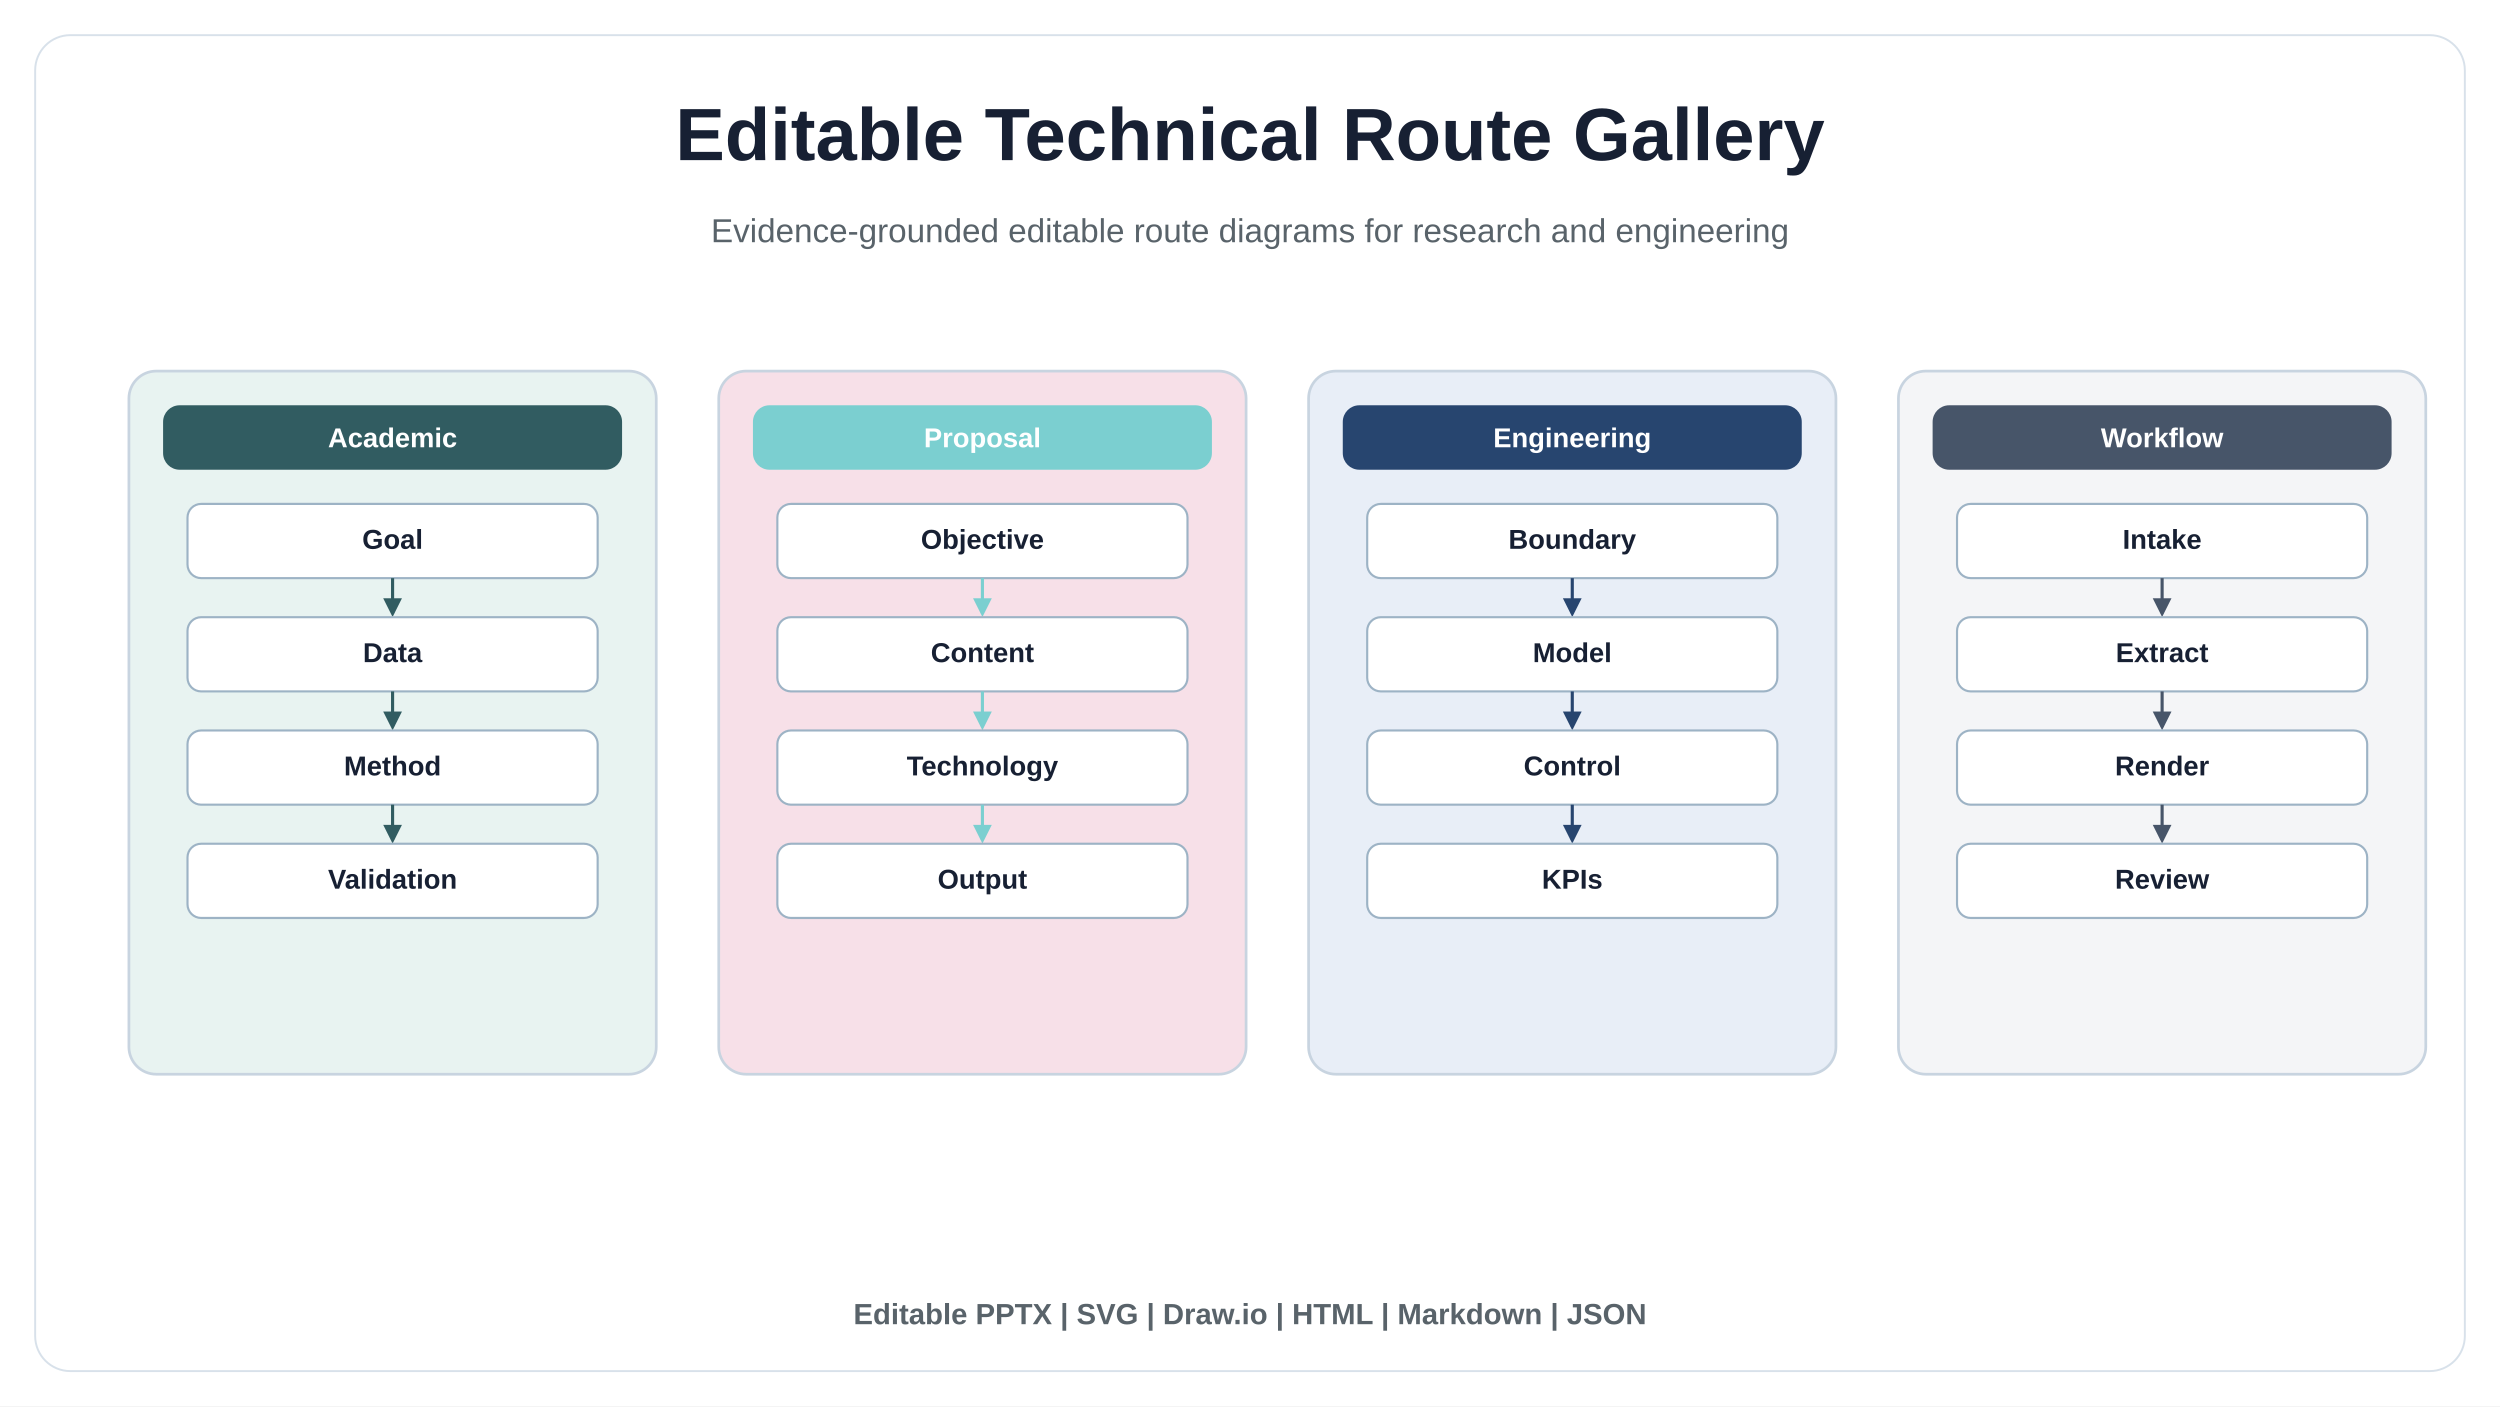
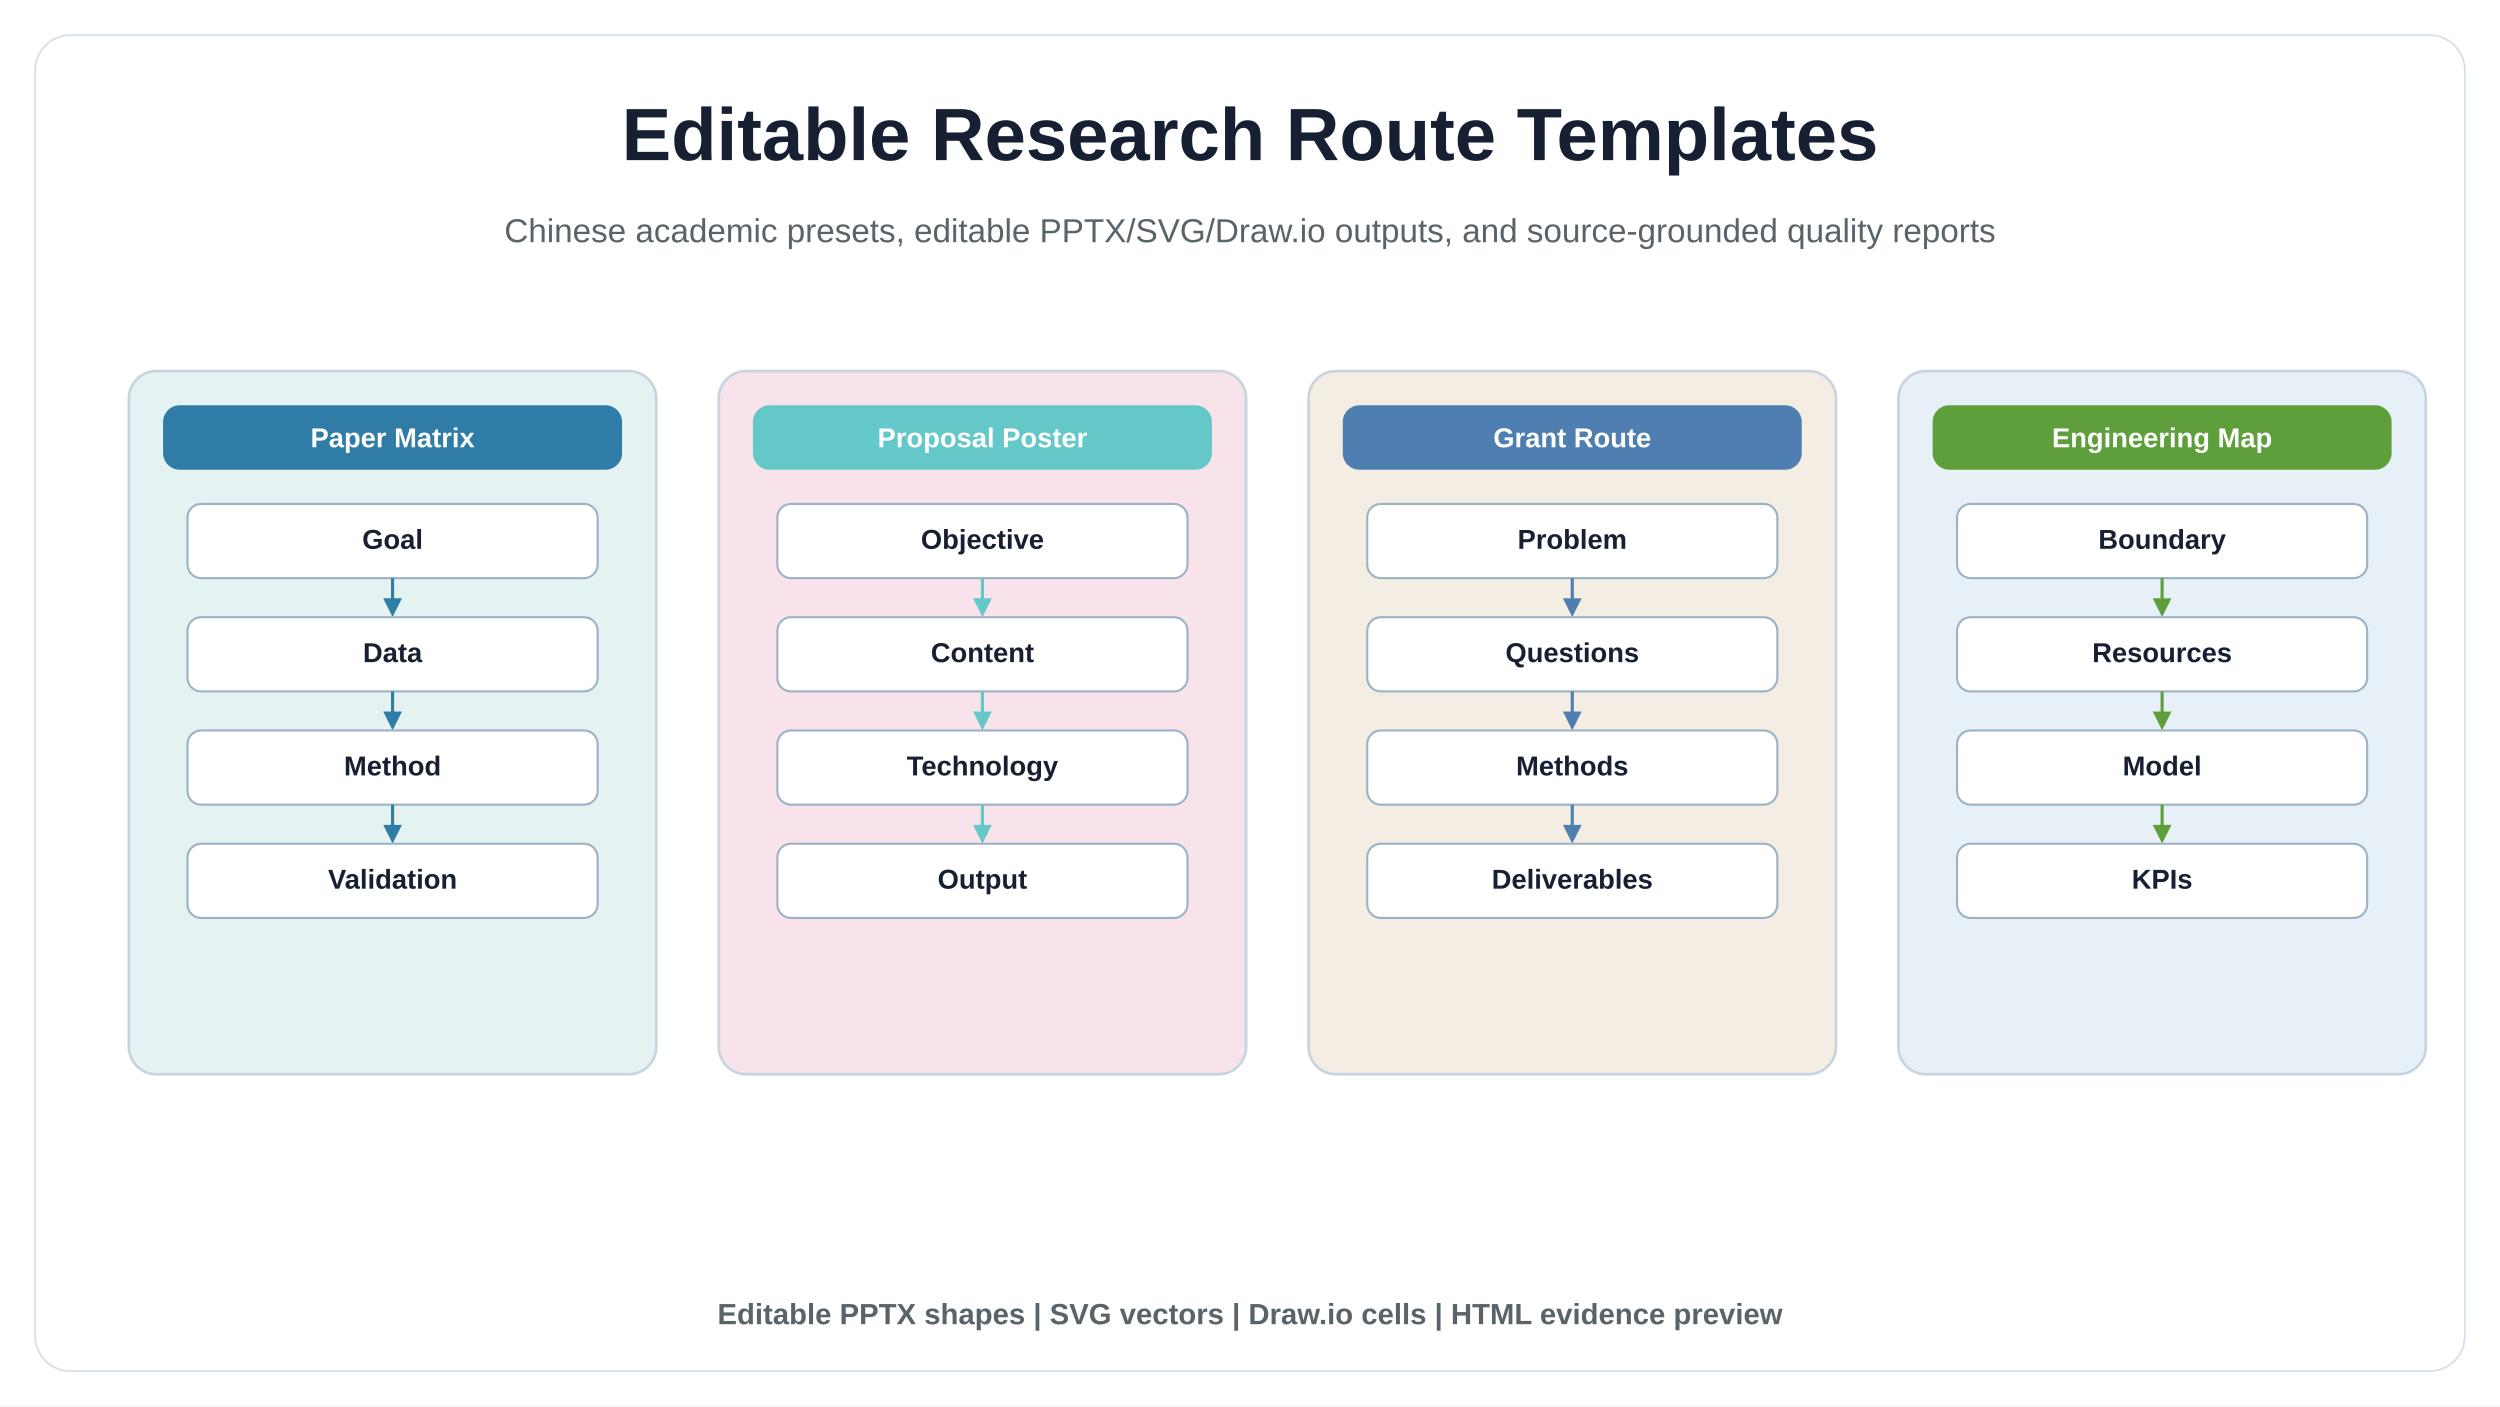
<svg xmlns="http://www.w3.org/2000/svg" width="1280" height="720" viewBox="0 0 1280 720">
  <rect width="100%" height="100%" fill="#FFFFFF" />
  <rect x="18" y="18" width="1244" height="684" rx="18" fill="#FFFFFF" stroke="#D8E1EA" stroke-width="1" />
-   <text x="640" y="82" text-anchor="middle" font-family="Arial, Helvetica, sans-serif" font-size="38" font-weight="700" fill="#172033">Editable Technical Route Gallery</text>
-   <text x="640" y="124" text-anchor="middle" font-family="Arial, Helvetica, sans-serif" font-size="17" font-weight="400" fill="#59636A">Evidence-grounded editable route diagrams for research and engineering</text>
-   <rect x="66" y="190" width="270" height="360" rx="14" fill="#E8F3F1" stroke="#C8D4E0" stroke-width="1.4" />
-   <rect x="84" y="208" width="234" height="32" rx="8" fill="#315C61" stroke="#315C61" stroke-width="1" />
-   <text x="201.0" y="229" text-anchor="middle" font-family="Arial, Helvetica, sans-serif" font-size="14" font-weight="700" fill="#FFFFFF">Academic</text>
+   <text x="640" y="82" text-anchor="middle" font-family="Arial, Helvetica, sans-serif" font-size="38" font-weight="700" fill="#172033">Editable Research Route Templates</text>
+   <text x="640" y="124" text-anchor="middle" font-family="Arial, Helvetica, sans-serif" font-size="17" font-weight="400" fill="#59636A">Chinese academic presets, editable PPTX/SVG/Draw.io outputs, and source-grounded quality reports</text>
+   <rect x="66" y="190" width="270" height="360" rx="14" fill="#E4F3F1" stroke="#C8D4E0" stroke-width="1.4" />
+   <rect x="84" y="208" width="234" height="32" rx="8" fill="#2F7CA6" stroke="#2F7CA6" stroke-width="1" />
+   <text x="201.0" y="229" text-anchor="middle" font-family="Arial, Helvetica, sans-serif" font-size="14" font-weight="700" fill="#FFFFFF">Paper Matrix</text>
  <rect x="96" y="258" width="210" height="38" rx="7" fill="#FFFFFF" stroke="#9DB3C5" stroke-width="1.1" />
  <text x="201.0" y="281.0" text-anchor="middle" font-family="Arial, Helvetica, sans-serif" font-size="14" font-weight="600" fill="#172033">Goal</text>
-   <path d="M 201.0 296 L 201.0 314" stroke="#315C61" stroke-width="1.6" marker-end="url(#arrow0)" />
+   <path d="M 201.0 296 L 201.0 314" stroke="#2F7CA6" stroke-width="1.6" marker-end="url(#arrow0)" />
  <rect x="96" y="316" width="210" height="38" rx="7" fill="#FFFFFF" stroke="#9DB3C5" stroke-width="1.1" />
  <text x="201.0" y="339.0" text-anchor="middle" font-family="Arial, Helvetica, sans-serif" font-size="14" font-weight="600" fill="#172033">Data</text>
-   <path d="M 201.0 354 L 201.0 372" stroke="#315C61" stroke-width="1.6" marker-end="url(#arrow0)" />
+   <path d="M 201.0 354 L 201.0 372" stroke="#2F7CA6" stroke-width="1.6" marker-end="url(#arrow0)" />
  <rect x="96" y="374" width="210" height="38" rx="7" fill="#FFFFFF" stroke="#9DB3C5" stroke-width="1.1" />
  <text x="201.0" y="397.0" text-anchor="middle" font-family="Arial, Helvetica, sans-serif" font-size="14" font-weight="600" fill="#172033">Method</text>
-   <path d="M 201.0 412 L 201.0 430" stroke="#315C61" stroke-width="1.6" marker-end="url(#arrow0)" />
+   <path d="M 201.0 412 L 201.0 430" stroke="#2F7CA6" stroke-width="1.6" marker-end="url(#arrow0)" />
  <rect x="96" y="432" width="210" height="38" rx="7" fill="#FFFFFF" stroke="#9DB3C5" stroke-width="1.1" />
  <text x="201.0" y="455.0" text-anchor="middle" font-family="Arial, Helvetica, sans-serif" font-size="14" font-weight="600" fill="#172033">Validation</text>
  <defs>
    <marker id="arrow0" viewBox="0 0 10 10" refX="8" refY="5" markerWidth="6" markerHeight="6" orient="auto">
-       <path d="M 0 0 L 10 5 L 0 10 z" fill="#315C61" />
+       <path d="M 0 0 L 10 5 L 0 10 z" fill="#2F7CA6" />
    </marker>
  </defs>
-   <rect x="368" y="190" width="270" height="360" rx="14" fill="#F7E0E8" stroke="#C8D4E0" stroke-width="1.4" />
-   <rect x="386" y="208" width="234" height="32" rx="8" fill="#7BCFD0" stroke="#7BCFD0" stroke-width="1" />
-   <text x="503.0" y="229" text-anchor="middle" font-family="Arial, Helvetica, sans-serif" font-size="14" font-weight="700" fill="#FFFFFF">Proposal</text>
+   <rect x="368" y="190" width="270" height="360" rx="14" fill="#F8E3EA" stroke="#C8D4E0" stroke-width="1.4" />
+   <rect x="386" y="208" width="234" height="32" rx="8" fill="#64C7C8" stroke="#64C7C8" stroke-width="1" />
+   <text x="503.0" y="229" text-anchor="middle" font-family="Arial, Helvetica, sans-serif" font-size="14" font-weight="700" fill="#FFFFFF">Proposal Poster</text>
  <rect x="398" y="258" width="210" height="38" rx="7" fill="#FFFFFF" stroke="#9DB3C5" stroke-width="1.1" />
  <text x="503.0" y="281.0" text-anchor="middle" font-family="Arial, Helvetica, sans-serif" font-size="14" font-weight="600" fill="#172033">Objective</text>
-   <path d="M 503.0 296 L 503.0 314" stroke="#7BCFD0" stroke-width="1.6" marker-end="url(#arrow1)" />
+   <path d="M 503.0 296 L 503.0 314" stroke="#64C7C8" stroke-width="1.6" marker-end="url(#arrow1)" />
  <rect x="398" y="316" width="210" height="38" rx="7" fill="#FFFFFF" stroke="#9DB3C5" stroke-width="1.1" />
  <text x="503.0" y="339.0" text-anchor="middle" font-family="Arial, Helvetica, sans-serif" font-size="14" font-weight="600" fill="#172033">Content</text>
-   <path d="M 503.0 354 L 503.0 372" stroke="#7BCFD0" stroke-width="1.6" marker-end="url(#arrow1)" />
+   <path d="M 503.0 354 L 503.0 372" stroke="#64C7C8" stroke-width="1.6" marker-end="url(#arrow1)" />
  <rect x="398" y="374" width="210" height="38" rx="7" fill="#FFFFFF" stroke="#9DB3C5" stroke-width="1.1" />
  <text x="503.0" y="397.0" text-anchor="middle" font-family="Arial, Helvetica, sans-serif" font-size="14" font-weight="600" fill="#172033">Technology</text>
-   <path d="M 503.0 412 L 503.0 430" stroke="#7BCFD0" stroke-width="1.6" marker-end="url(#arrow1)" />
+   <path d="M 503.0 412 L 503.0 430" stroke="#64C7C8" stroke-width="1.6" marker-end="url(#arrow1)" />
  <rect x="398" y="432" width="210" height="38" rx="7" fill="#FFFFFF" stroke="#9DB3C5" stroke-width="1.1" />
  <text x="503.0" y="455.0" text-anchor="middle" font-family="Arial, Helvetica, sans-serif" font-size="14" font-weight="600" fill="#172033">Output</text>
  <defs>
    <marker id="arrow1" viewBox="0 0 10 10" refX="8" refY="5" markerWidth="6" markerHeight="6" orient="auto">
-       <path d="M 0 0 L 10 5 L 0 10 z" fill="#7BCFD0" />
+       <path d="M 0 0 L 10 5 L 0 10 z" fill="#64C7C8" />
    </marker>
  </defs>
-   <rect x="670" y="190" width="270" height="360" rx="14" fill="#E8EEF7" stroke="#C8D4E0" stroke-width="1.4" />
-   <rect x="688" y="208" width="234" height="32" rx="8" fill="#27456F" stroke="#27456F" stroke-width="1" />
-   <text x="805.0" y="229" text-anchor="middle" font-family="Arial, Helvetica, sans-serif" font-size="14" font-weight="700" fill="#FFFFFF">Engineering</text>
+   <rect x="670" y="190" width="270" height="360" rx="14" fill="#F4EDE3" stroke="#C8D4E0" stroke-width="1.4" />
+   <rect x="688" y="208" width="234" height="32" rx="8" fill="#4E7FB0" stroke="#4E7FB0" stroke-width="1" />
+   <text x="805.0" y="229" text-anchor="middle" font-family="Arial, Helvetica, sans-serif" font-size="14" font-weight="700" fill="#FFFFFF">Grant Route</text>
  <rect x="700" y="258" width="210" height="38" rx="7" fill="#FFFFFF" stroke="#9DB3C5" stroke-width="1.1" />
-   <text x="805.0" y="281.0" text-anchor="middle" font-family="Arial, Helvetica, sans-serif" font-size="14" font-weight="600" fill="#172033">Boundary</text>
-   <path d="M 805.0 296 L 805.0 314" stroke="#27456F" stroke-width="1.6" marker-end="url(#arrow2)" />
+   <text x="805.0" y="281.0" text-anchor="middle" font-family="Arial, Helvetica, sans-serif" font-size="14" font-weight="600" fill="#172033">Problem</text>
+   <path d="M 805.0 296 L 805.0 314" stroke="#4E7FB0" stroke-width="1.6" marker-end="url(#arrow2)" />
  <rect x="700" y="316" width="210" height="38" rx="7" fill="#FFFFFF" stroke="#9DB3C5" stroke-width="1.1" />
-   <text x="805.0" y="339.0" text-anchor="middle" font-family="Arial, Helvetica, sans-serif" font-size="14" font-weight="600" fill="#172033">Model</text>
-   <path d="M 805.0 354 L 805.0 372" stroke="#27456F" stroke-width="1.6" marker-end="url(#arrow2)" />
+   <text x="805.0" y="339.0" text-anchor="middle" font-family="Arial, Helvetica, sans-serif" font-size="14" font-weight="600" fill="#172033">Questions</text>
+   <path d="M 805.0 354 L 805.0 372" stroke="#4E7FB0" stroke-width="1.6" marker-end="url(#arrow2)" />
  <rect x="700" y="374" width="210" height="38" rx="7" fill="#FFFFFF" stroke="#9DB3C5" stroke-width="1.1" />
-   <text x="805.0" y="397.0" text-anchor="middle" font-family="Arial, Helvetica, sans-serif" font-size="14" font-weight="600" fill="#172033">Control</text>
-   <path d="M 805.0 412 L 805.0 430" stroke="#27456F" stroke-width="1.6" marker-end="url(#arrow2)" />
+   <text x="805.0" y="397.0" text-anchor="middle" font-family="Arial, Helvetica, sans-serif" font-size="14" font-weight="600" fill="#172033">Methods</text>
+   <path d="M 805.0 412 L 805.0 430" stroke="#4E7FB0" stroke-width="1.6" marker-end="url(#arrow2)" />
  <rect x="700" y="432" width="210" height="38" rx="7" fill="#FFFFFF" stroke="#9DB3C5" stroke-width="1.1" />
-   <text x="805.0" y="455.0" text-anchor="middle" font-family="Arial, Helvetica, sans-serif" font-size="14" font-weight="600" fill="#172033">KPIs</text>
+   <text x="805.0" y="455.0" text-anchor="middle" font-family="Arial, Helvetica, sans-serif" font-size="14" font-weight="600" fill="#172033">Deliverables</text>
  <defs>
    <marker id="arrow2" viewBox="0 0 10 10" refX="8" refY="5" markerWidth="6" markerHeight="6" orient="auto">
-       <path d="M 0 0 L 10 5 L 0 10 z" fill="#27456F" />
+       <path d="M 0 0 L 10 5 L 0 10 z" fill="#4E7FB0" />
    </marker>
  </defs>
-   <rect x="972" y="190" width="270" height="360" rx="14" fill="#F4F5F7" stroke="#C8D4E0" stroke-width="1.4" />
-   <rect x="990" y="208" width="234" height="32" rx="8" fill="#475569" stroke="#475569" stroke-width="1" />
-   <text x="1107.0" y="229" text-anchor="middle" font-family="Arial, Helvetica, sans-serif" font-size="14" font-weight="700" fill="#FFFFFF">Workflow</text>
+   <rect x="972" y="190" width="270" height="360" rx="14" fill="#E7F0F7" stroke="#C8D4E0" stroke-width="1.4" />
+   <rect x="990" y="208" width="234" height="32" rx="8" fill="#5E9F3B" stroke="#5E9F3B" stroke-width="1" />
+   <text x="1107.0" y="229" text-anchor="middle" font-family="Arial, Helvetica, sans-serif" font-size="14" font-weight="700" fill="#FFFFFF">Engineering Map</text>
  <rect x="1002" y="258" width="210" height="38" rx="7" fill="#FFFFFF" stroke="#9DB3C5" stroke-width="1.1" />
-   <text x="1107.0" y="281.0" text-anchor="middle" font-family="Arial, Helvetica, sans-serif" font-size="14" font-weight="600" fill="#172033">Intake</text>
-   <path d="M 1107.0 296 L 1107.0 314" stroke="#475569" stroke-width="1.6" marker-end="url(#arrow3)" />
+   <text x="1107.0" y="281.0" text-anchor="middle" font-family="Arial, Helvetica, sans-serif" font-size="14" font-weight="600" fill="#172033">Boundary</text>
+   <path d="M 1107.0 296 L 1107.0 314" stroke="#5E9F3B" stroke-width="1.6" marker-end="url(#arrow3)" />
  <rect x="1002" y="316" width="210" height="38" rx="7" fill="#FFFFFF" stroke="#9DB3C5" stroke-width="1.1" />
-   <text x="1107.0" y="339.0" text-anchor="middle" font-family="Arial, Helvetica, sans-serif" font-size="14" font-weight="600" fill="#172033">Extract</text>
-   <path d="M 1107.0 354 L 1107.0 372" stroke="#475569" stroke-width="1.6" marker-end="url(#arrow3)" />
+   <text x="1107.0" y="339.0" text-anchor="middle" font-family="Arial, Helvetica, sans-serif" font-size="14" font-weight="600" fill="#172033">Resources</text>
+   <path d="M 1107.0 354 L 1107.0 372" stroke="#5E9F3B" stroke-width="1.6" marker-end="url(#arrow3)" />
  <rect x="1002" y="374" width="210" height="38" rx="7" fill="#FFFFFF" stroke="#9DB3C5" stroke-width="1.1" />
-   <text x="1107.0" y="397.0" text-anchor="middle" font-family="Arial, Helvetica, sans-serif" font-size="14" font-weight="600" fill="#172033">Render</text>
-   <path d="M 1107.0 412 L 1107.0 430" stroke="#475569" stroke-width="1.6" marker-end="url(#arrow3)" />
+   <text x="1107.0" y="397.0" text-anchor="middle" font-family="Arial, Helvetica, sans-serif" font-size="14" font-weight="600" fill="#172033">Model</text>
+   <path d="M 1107.0 412 L 1107.0 430" stroke="#5E9F3B" stroke-width="1.6" marker-end="url(#arrow3)" />
  <rect x="1002" y="432" width="210" height="38" rx="7" fill="#FFFFFF" stroke="#9DB3C5" stroke-width="1.1" />
-   <text x="1107.0" y="455.0" text-anchor="middle" font-family="Arial, Helvetica, sans-serif" font-size="14" font-weight="600" fill="#172033">Review</text>
+   <text x="1107.0" y="455.0" text-anchor="middle" font-family="Arial, Helvetica, sans-serif" font-size="14" font-weight="600" fill="#172033">KPIs</text>
  <defs>
    <marker id="arrow3" viewBox="0 0 10 10" refX="8" refY="5" markerWidth="6" markerHeight="6" orient="auto">
-       <path d="M 0 0 L 10 5 L 0 10 z" fill="#475569" />
+       <path d="M 0 0 L 10 5 L 0 10 z" fill="#5E9F3B" />
    </marker>
  </defs>
-   <text x="640" y="678" text-anchor="middle" font-family="Arial, Helvetica, sans-serif" font-size="15" font-weight="600" fill="#59636A">Editable PPTX | SVG | Draw.io | HTML | Markdown | JSON</text>
+   <text x="640" y="678" text-anchor="middle" font-family="Arial, Helvetica, sans-serif" font-size="15" font-weight="600" fill="#59636A">Editable PPTX shapes | SVG vectors | Draw.io cells | HTML evidence preview</text>
</svg>
